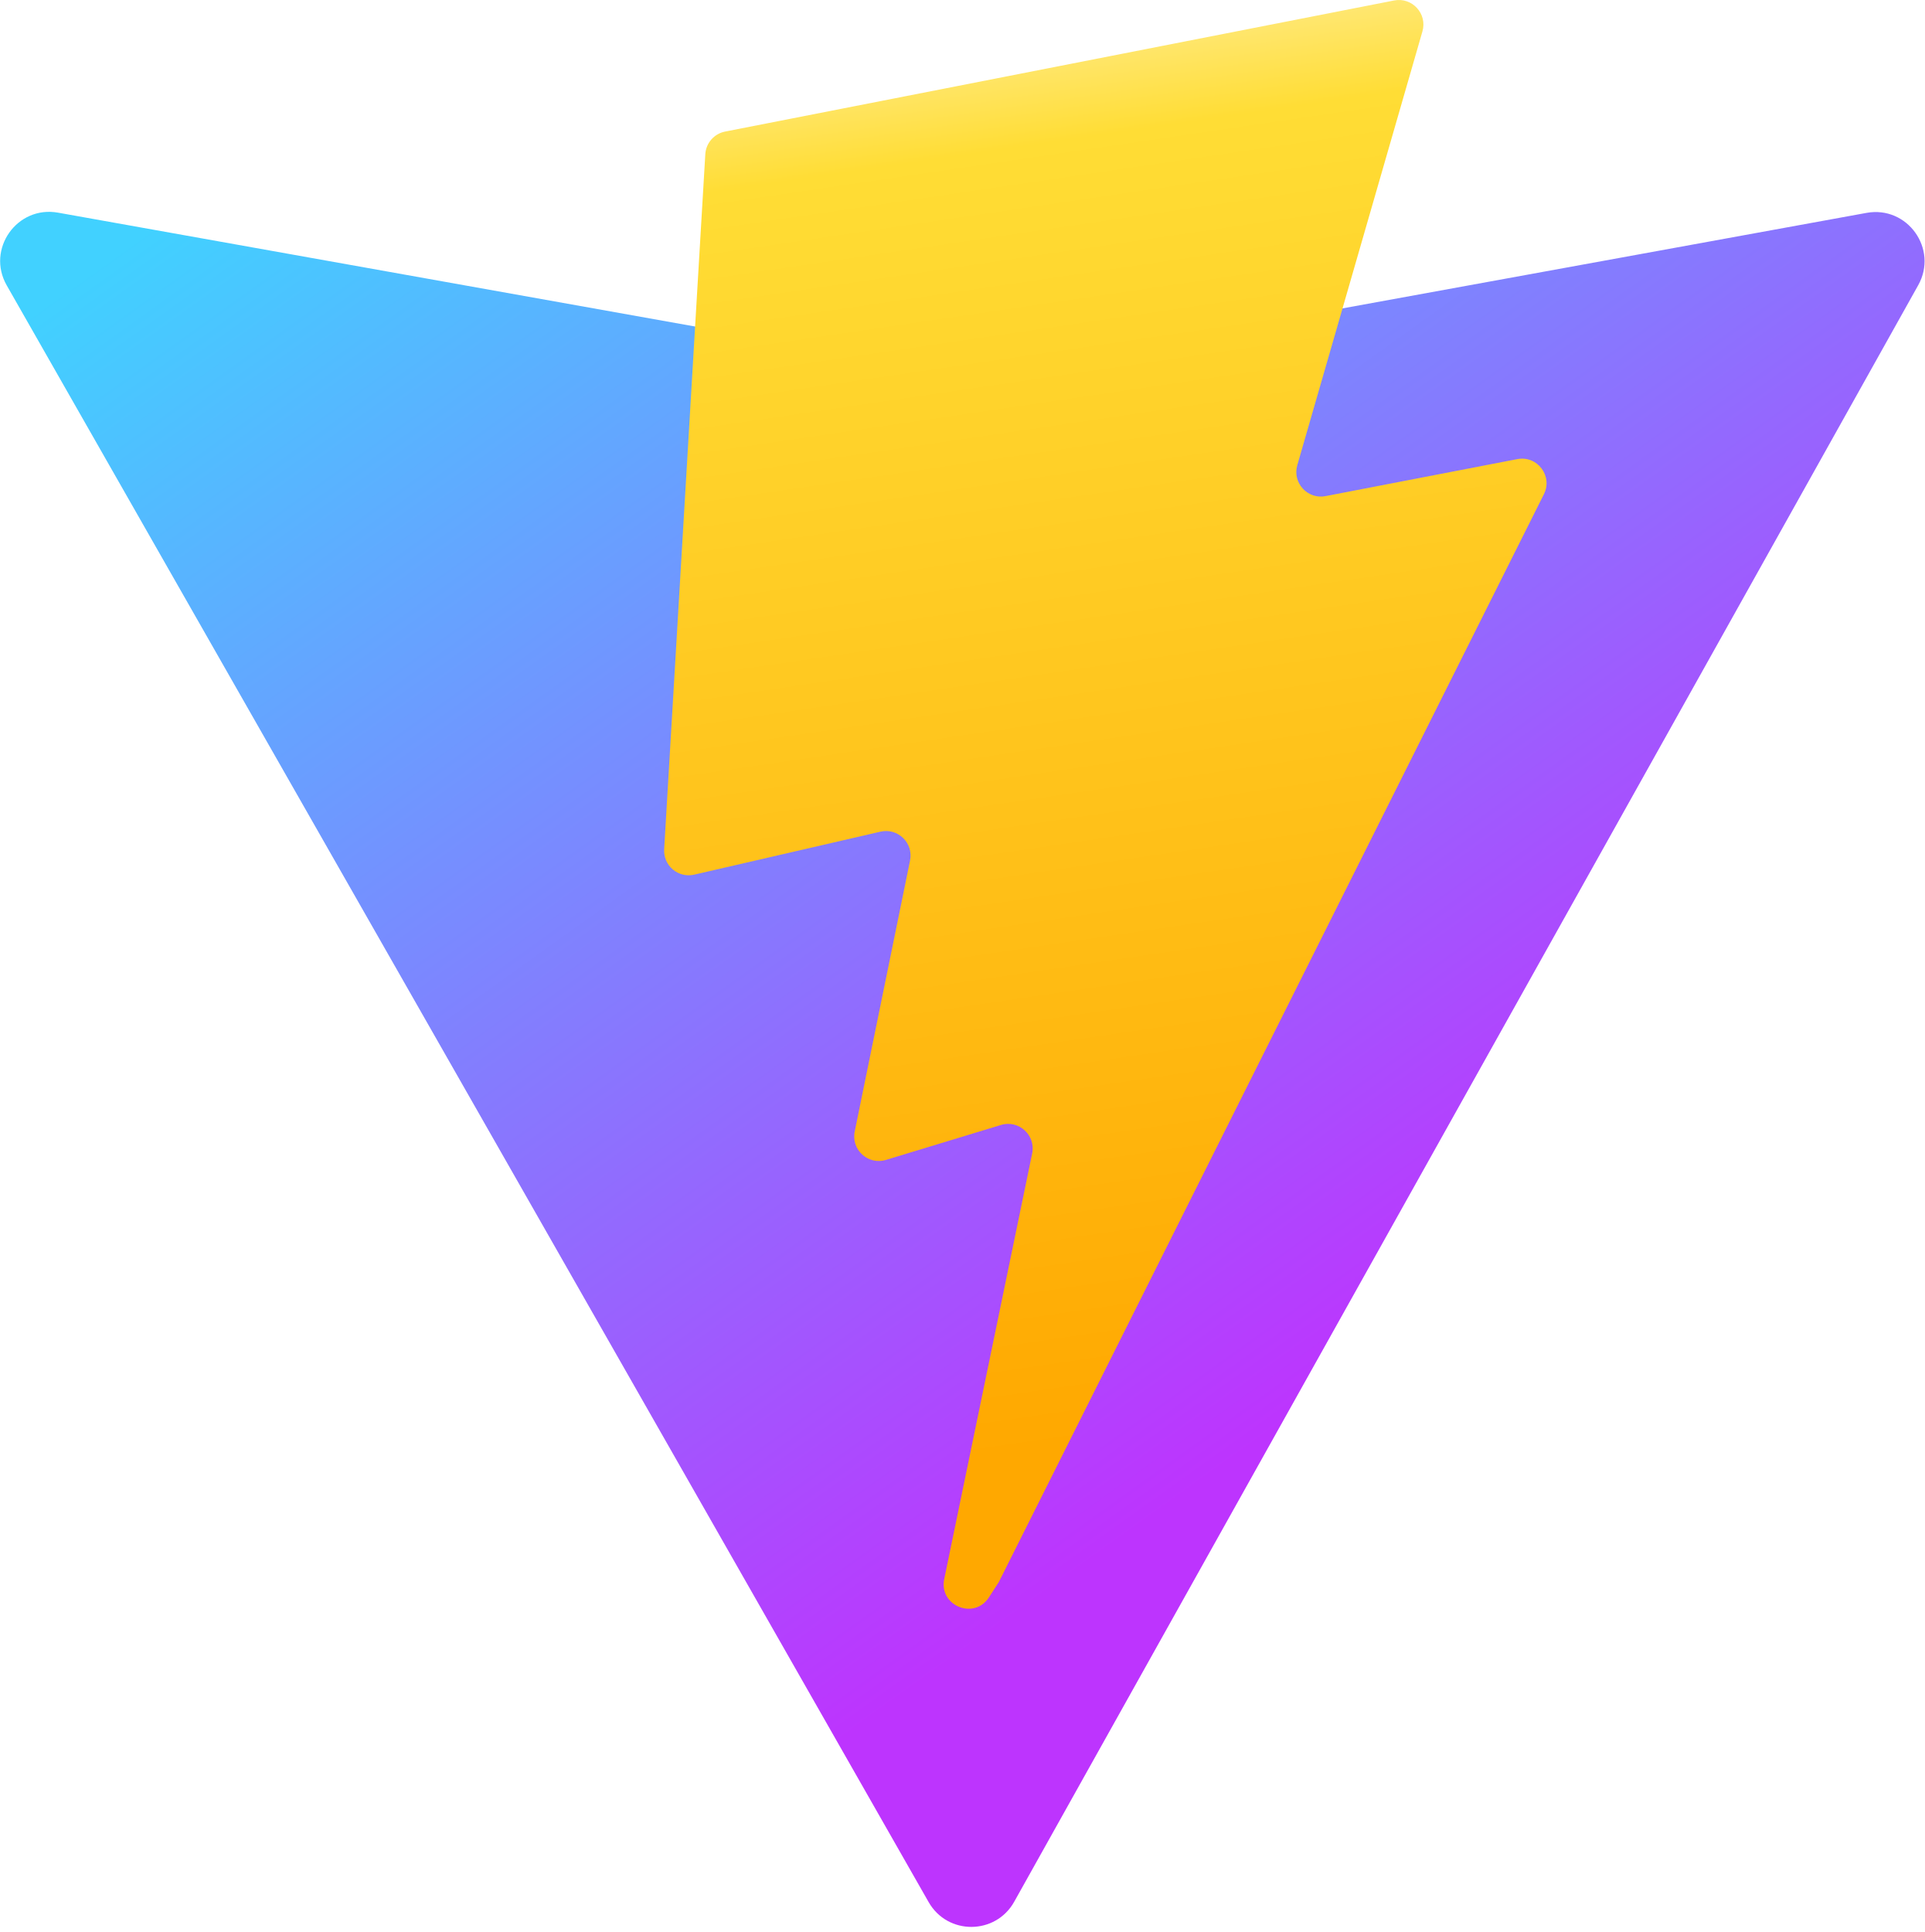
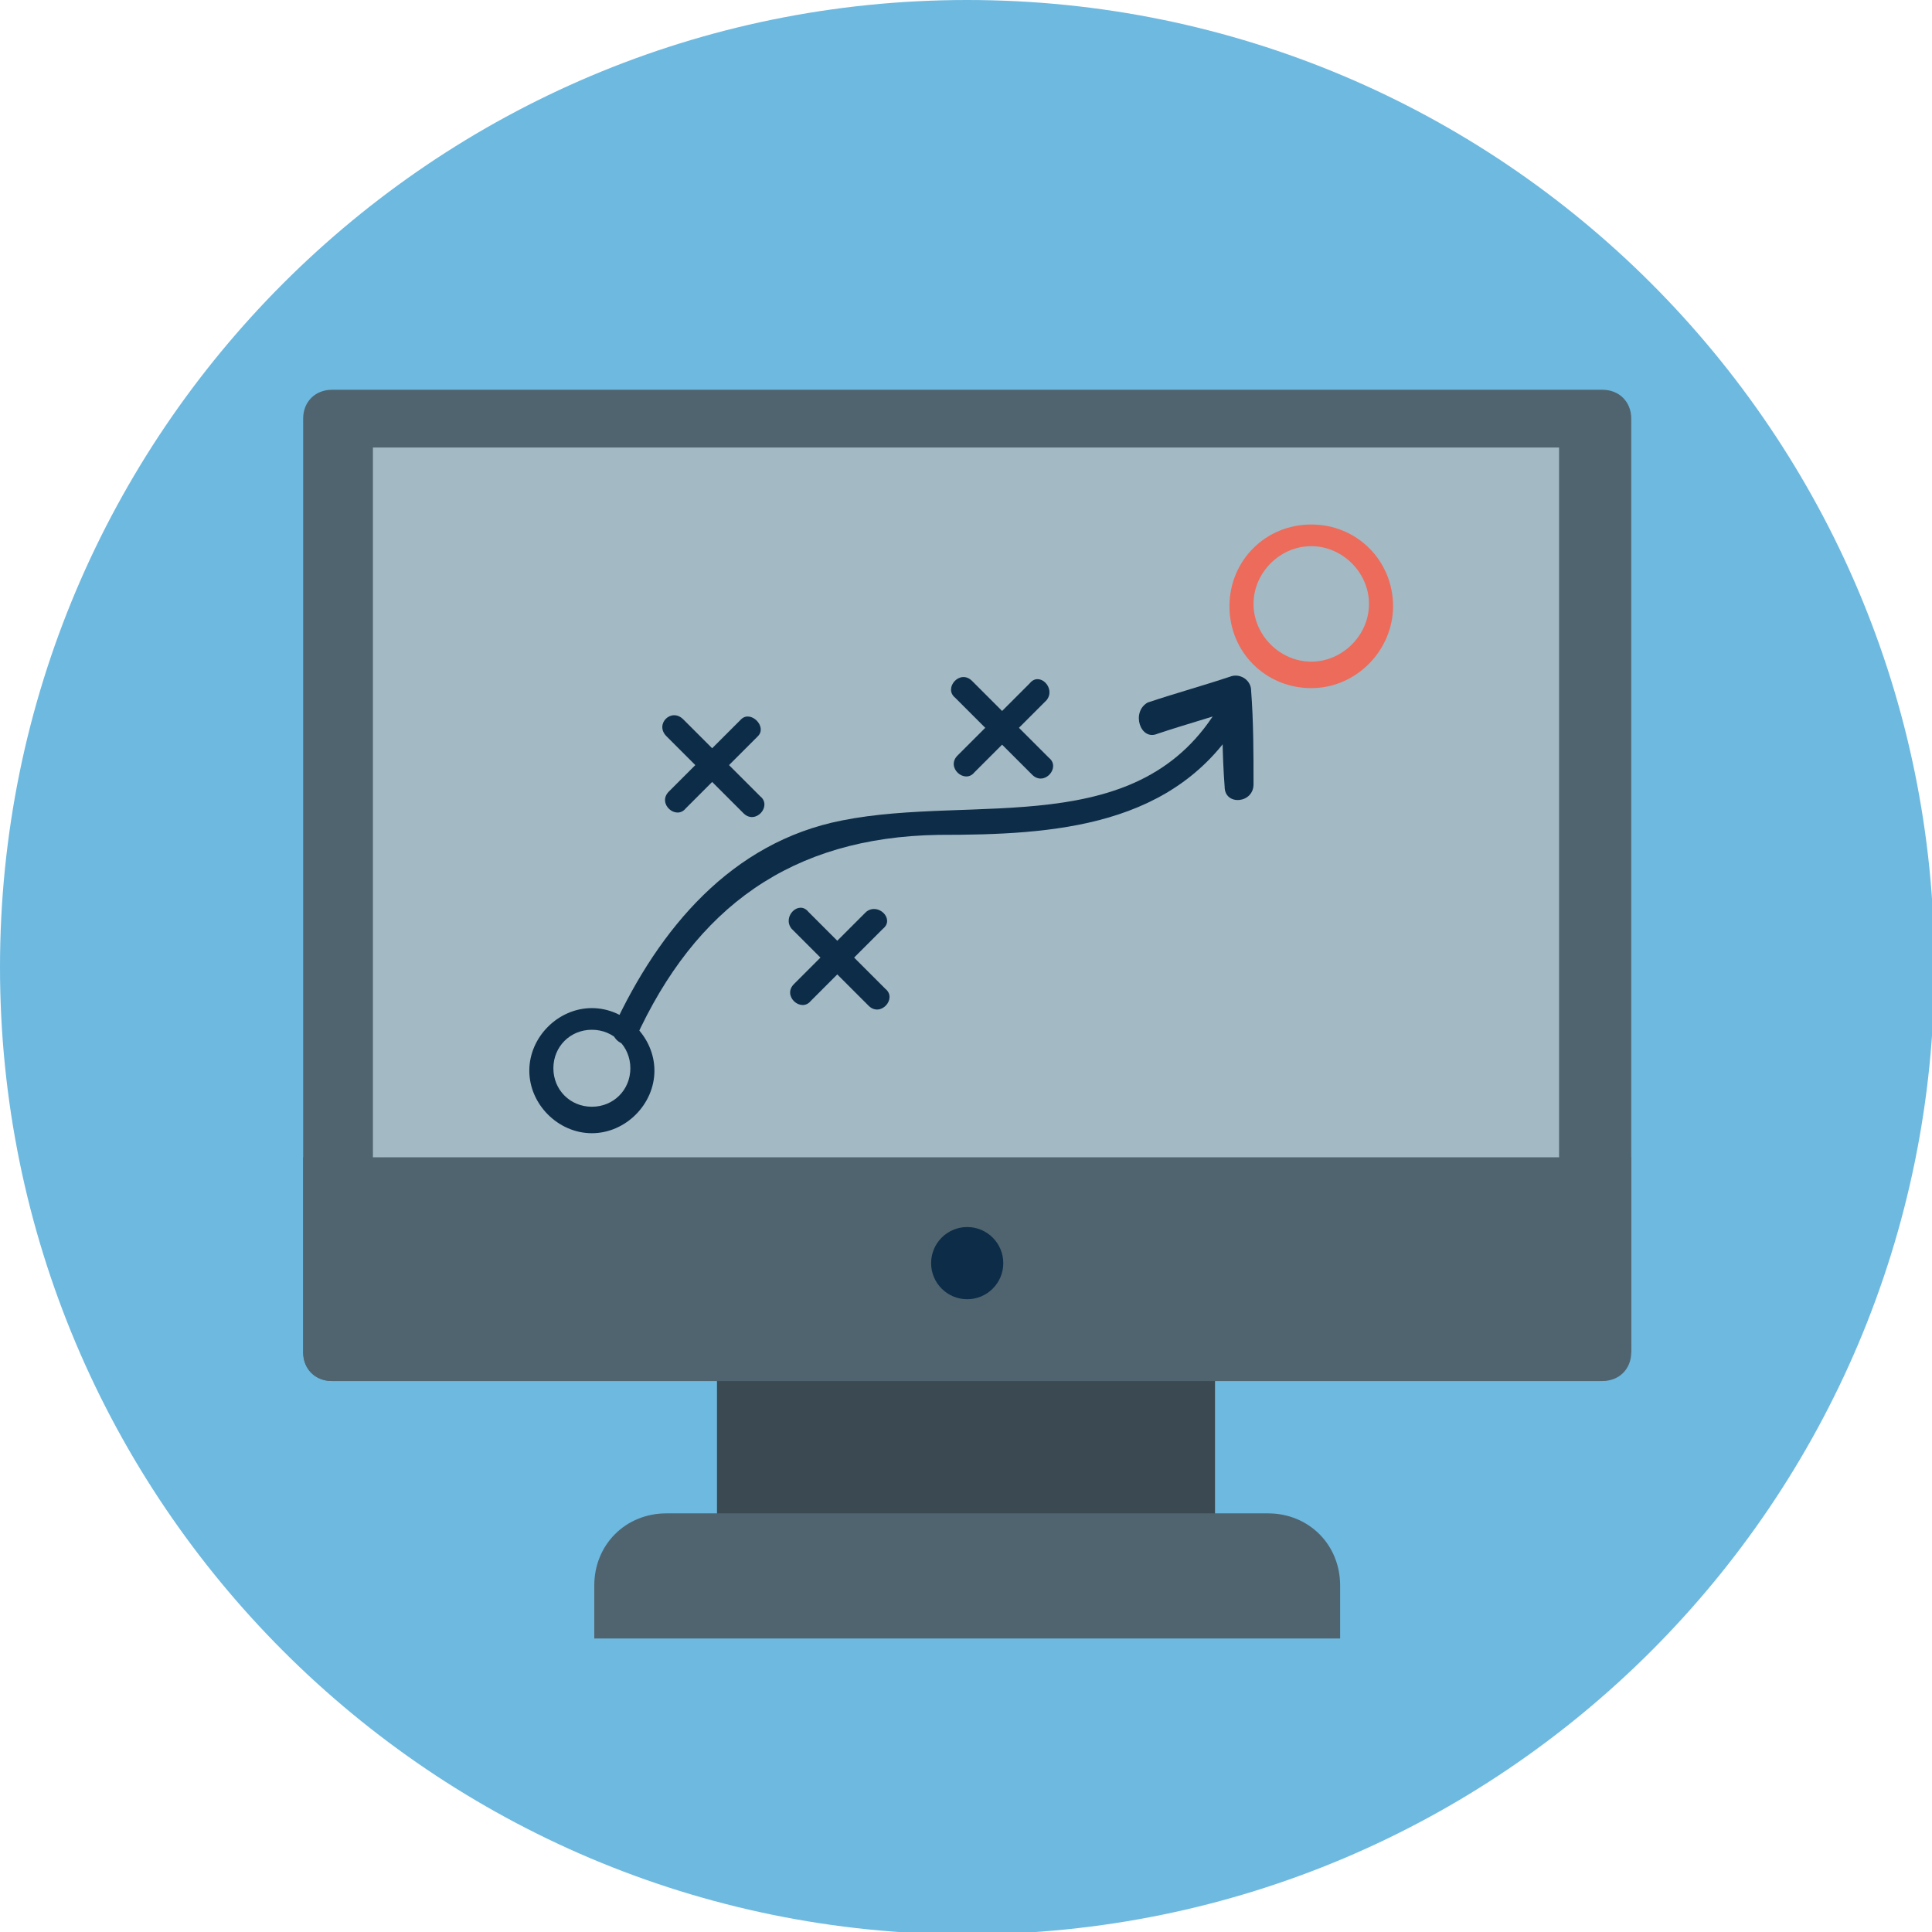
- <svg xmlns="http://www.w3.org/2000/svg" aria-hidden="true" role="img" class="iconify iconify--logos" width="31.88" height="32" preserveAspectRatio="xMidYMid meet" viewBox="0 0 256 257">
-   <defs>
-     <linearGradient id="IconifyId1813088fe1fbc01fb466" x1="-.828%" x2="57.636%" y1="7.652%" y2="78.411%">
-       <stop offset="0%" stop-color="#41D1FF" />
-       <stop offset="100%" stop-color="#BD34FE" />
-     </linearGradient>
-     <linearGradient id="IconifyId1813088fe1fbc01fb467" x1="43.376%" x2="50.316%" y1="2.242%" y2="89.03%">
-       <stop offset="0%" stop-color="#FFEA83" />
-       <stop offset="8.333%" stop-color="#FFDD35" />
-       <stop offset="100%" stop-color="#FFA800" />
-     </linearGradient>
-   </defs>
-   <path fill="url(#IconifyId1813088fe1fbc01fb466)" d="M255.153 37.938L134.897 252.976c-2.483 4.44-8.862 4.466-11.382.048L.875 37.958c-2.746-4.814 1.371-10.646 6.827-9.67l120.385 21.517a6.537 6.537 0 0 0 2.322-.004l117.867-21.483c5.438-.991 9.574 4.796 6.877 9.62Z" />
-   <path fill="url(#IconifyId1813088fe1fbc01fb467)" d="M185.432.063L96.44 17.501a3.268 3.268 0 0 0-2.634 3.014l-5.474 92.456a3.268 3.268 0 0 0 3.997 3.378l24.777-5.718c2.318-.535 4.413 1.507 3.936 3.838l-7.361 36.047c-.495 2.426 1.782 4.5 4.151 3.78l15.304-4.649c2.372-.72 4.652 1.36 4.15 3.788l-11.698 56.621c-.732 3.542 3.979 5.473 5.943 2.437l1.313-2.028l72.516-144.72c1.215-2.423-.88-5.186-3.54-4.672l-25.505 4.922c-2.396.462-4.435-1.77-3.759-4.114l16.646-57.705c.677-2.35-1.37-4.583-3.769-4.113Z" />
+ <svg xmlns="http://www.w3.org/2000/svg" version="1.1" id="Layer_2" x="0" y="0" viewBox="0 0 80.3 80.3" style="enable-background:new 0 0 80.3 80.3" xml:space="preserve">
+   <style>.st6{fill:#0c2c48}.st10{fill:#50646f}</style>
+   <circle cx="40.2" cy="40.2" r="40.2" style="fill:#6eb9e0" />
+   <path class="st10" d="M67.7 56.2c0 .7-.5 1.2-1.2 1.2H13.8c-.7 0-1.2-.5-1.2-1.2V17.4c0-.7.5-1.2 1.2-1.2h52.8c.7 0 1.2.5 1.2 1.2v38.8z" />
+   <path style="fill:#3b4a52" d="M29.8 56.3h20.7v7H29.8z" />
+   <path style="fill:#a3b9c4" d="M15.5 18.6h49.3v30.5H15.5z" />
+   <path class="st10" d="M12.6 48.1v8.1c0 .7.5 1.2 1.2 1.2h52.8c.7 0 1.2-.5 1.2-1.2v-8.1H12.6zM55.7 68.1v-2.2c0-1.7-1.3-3-3-3h-25c-1.7 0-3 1.3-3 3v2.2h31z" />
+   <circle class="st6" cx="40.2" cy="52.5" r="1.5" />
+   <path class="st6" d="M48.1 30.5c1.2-.4 2.3-.7 3.5-1.1-.3-.2-.5-.4-.8-.6 0 1.3 0 2.6.1 3.9 0 .8 1.2.7 1.2-.1 0-1.3 0-2.6-.1-3.9 0-.4-.4-.7-.8-.6-1.2.4-2.3.7-3.5 1.1-.7.4-.3 1.6.4 1.3zM36.4 38.3l-3 3M36 37.9l-3 3c-.5.5.3 1.2.7.7l3-3c.5-.4-.2-1.1-.7-.7z" />
+   <g>
+     <path class="st6" d="m33.3 38.2 3.1 3.2M32.9 38.6l3.2 3.2c.5.5 1.2-.3.7-.7l-3.2-3.2c-.4-.5-1.1.2-.7.7z" />
+   </g>
+   <g>
+     <path class="st6" d="m31.1 30.3-3 3M30.8 29.9l-3 3c-.5.5.3 1.2.7.7l3-3c.4-.4-.3-1.1-.7-.7z" />
+     <g>
+       <path class="st6" d="m28 30.2 3.2 3.2M27.7 30.6l3.2 3.2c.5.5 1.2-.3.7-.7l-3.2-3.2c-.5-.5-1.2.2-.7.7z" />
+     </g>
+   </g>
+   <g>
+     <path class="st6" d="m43.1 28.7-3 3M42.8 28.4l-3 3c-.5.5.3 1.2.7.7l3-3c.4-.5-.3-1.2-.7-.7z" />
+     <g>
+       <path class="st6" d="m40 28.7 3.2 3.1M39.7 29l3.2 3.2c.5.5 1.2-.3.7-.7l-3.2-3.2c-.5-.5-1.2.3-.7.7z" />
+     </g>
+   </g>
+   <g>
+     <path d="M54.5 28.6c-1.9 0-3.4-1.5-3.4-3.4s1.5-3.4 3.4-3.4 3.4 1.5 3.4 3.4c0 1.8-1.5 3.4-3.4 3.4zm0-5.9c-1.3 0-2.4 1.1-2.4 2.4 0 1.3 1.1 2.4 2.4 2.4 1.3 0 2.4-1.1 2.4-2.4 0-1.3-1.1-2.4-2.4-2.4z" style="fill:#ed6b5a" />
+   </g>
+   <g>
+     <path class="st6" d="M24.6 47.1c-1.4 0-2.6-1.2-2.6-2.6 0-1.4 1.2-2.6 2.6-2.6 1.4 0 2.6 1.2 2.6 2.6 0 1.4-1.2 2.6-2.6 2.6zm0-4.3c-.9 0-1.6.7-1.6 1.6s.7 1.6 1.6 1.6 1.6-.7 1.6-1.6-.7-1.6-1.6-1.6z" />
+   </g>
+   <g>
+     <path class="st6" d="M26.4 43.2c2.5-5.5 6.5-8.4 12.6-8.5 4.8 0 9.9-.3 12.6-4.9.3-.6-.5-1.1-.9-.5C47.4 35 40.5 33 35 34.1c-4.6.9-7.6 4.5-9.5 8.6-.2.5.6 1 .9.5z" />
+   </g>
</svg>
